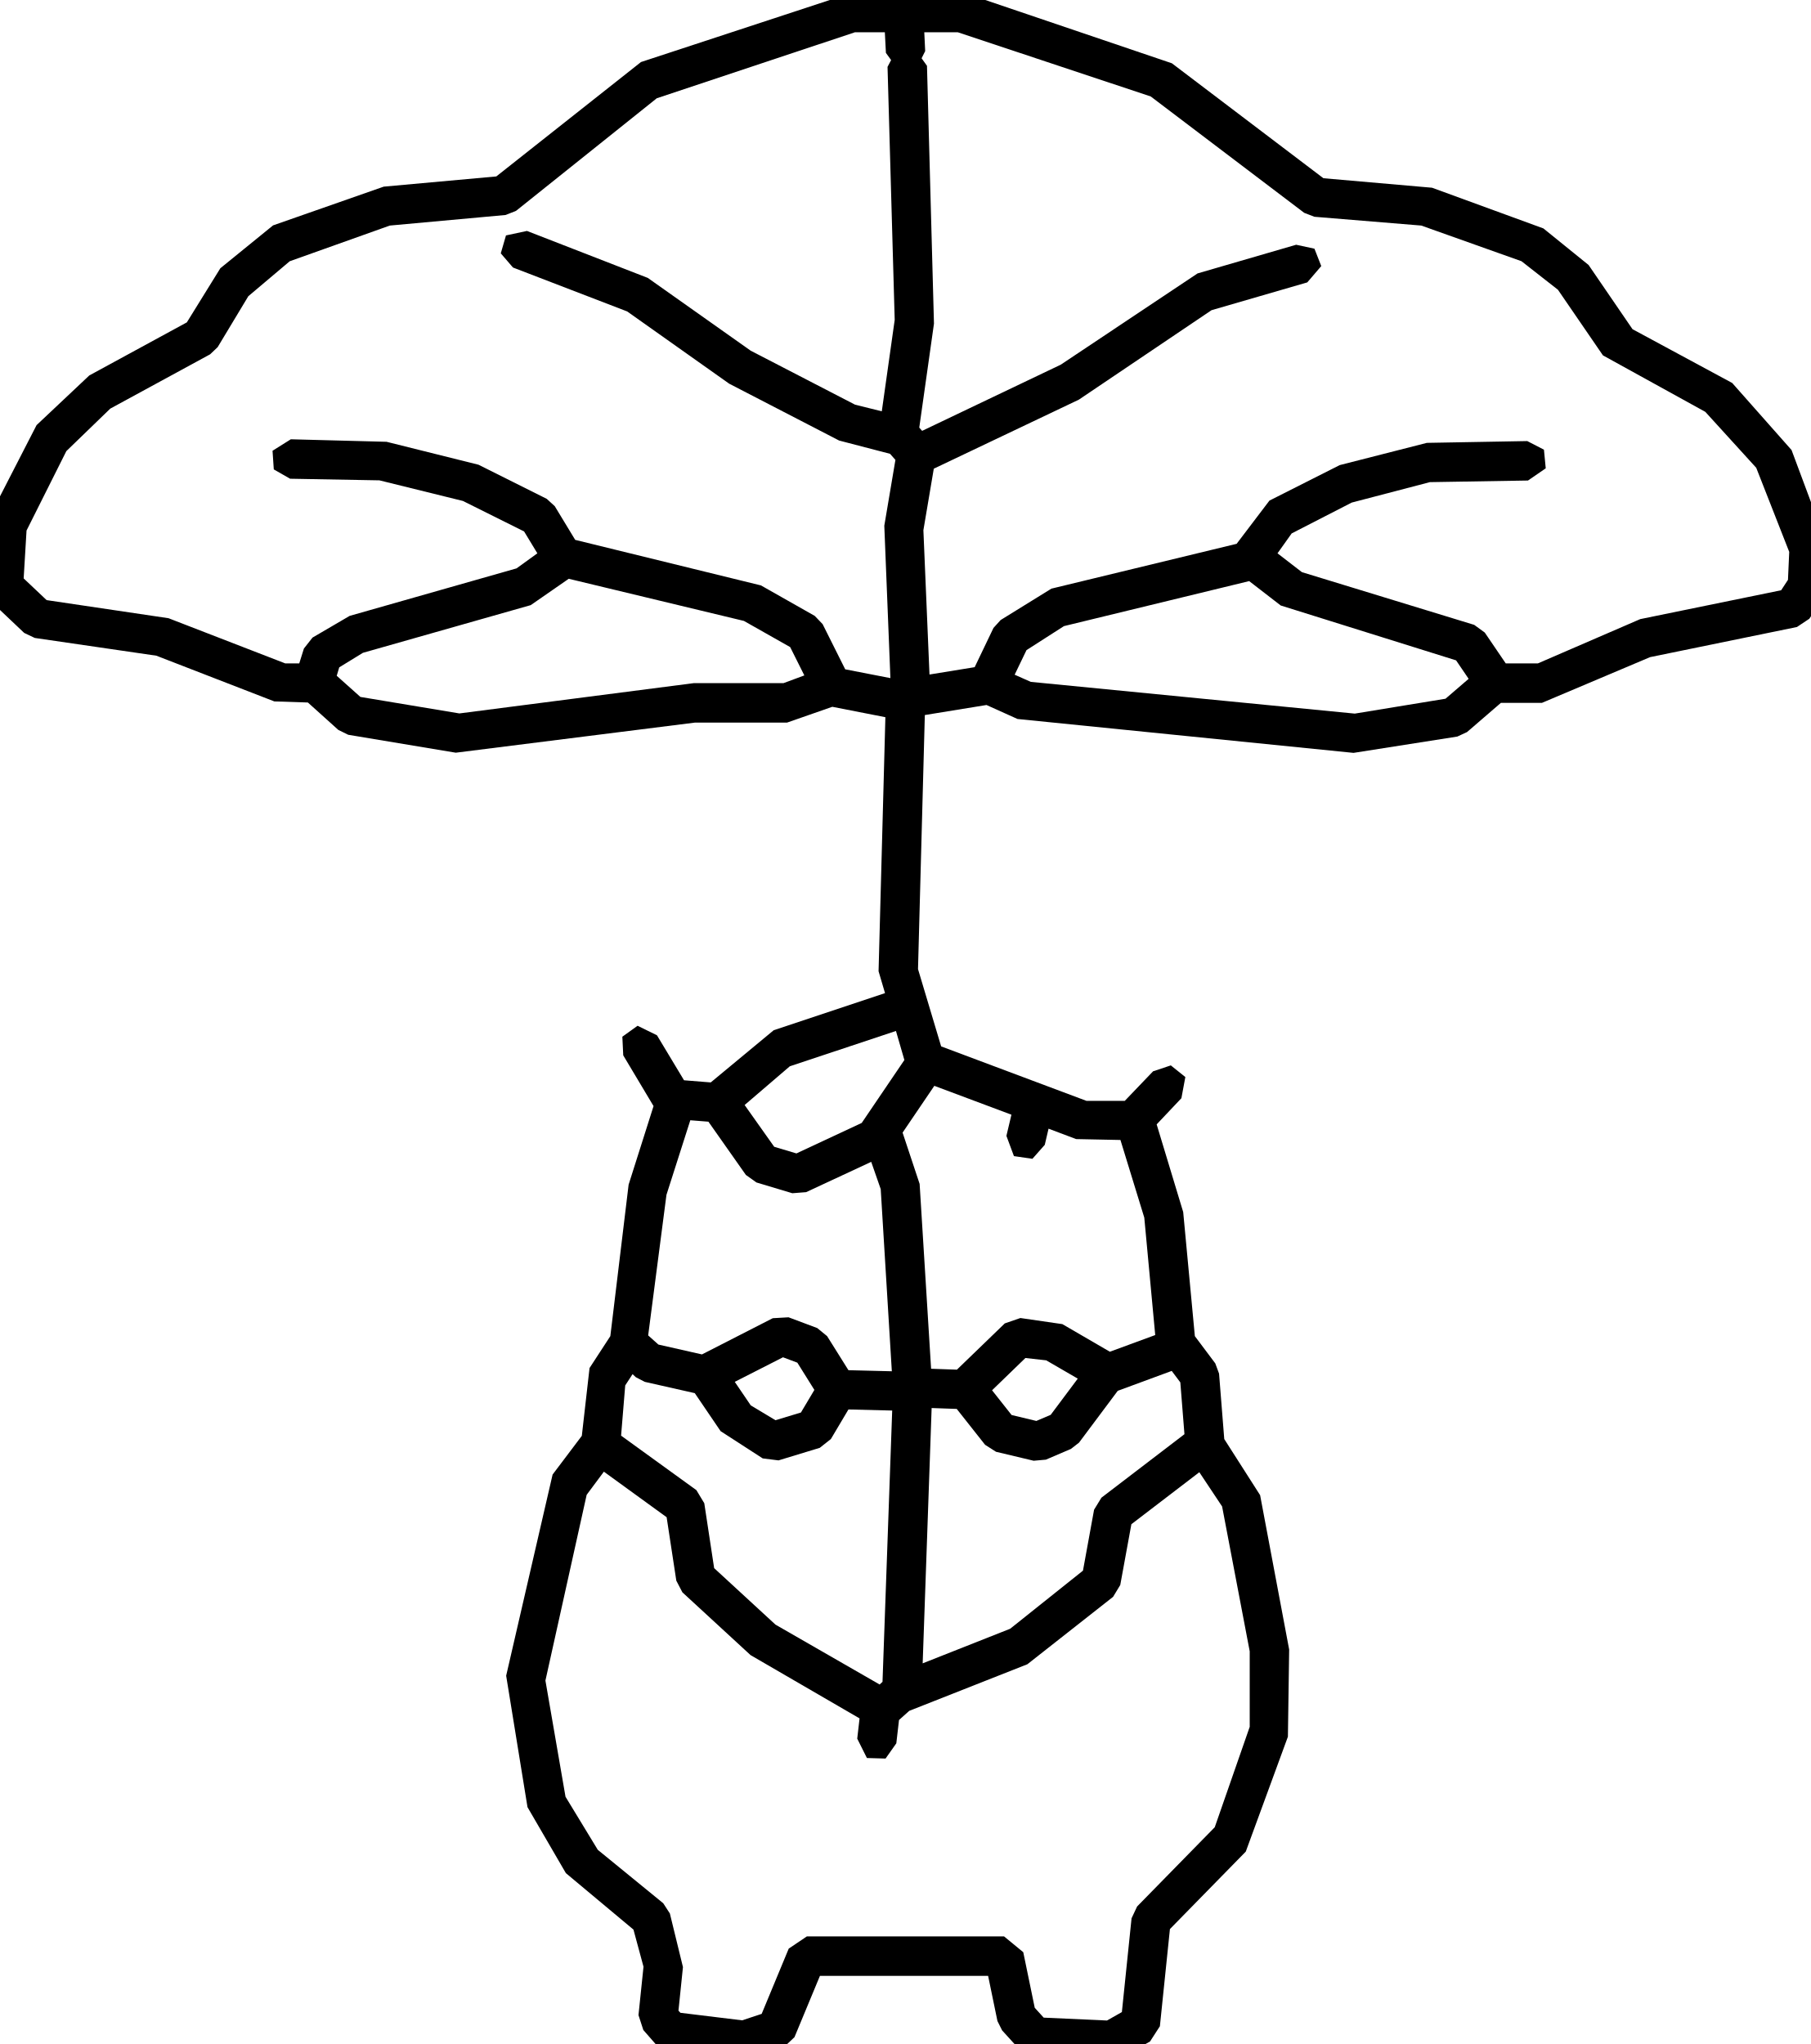
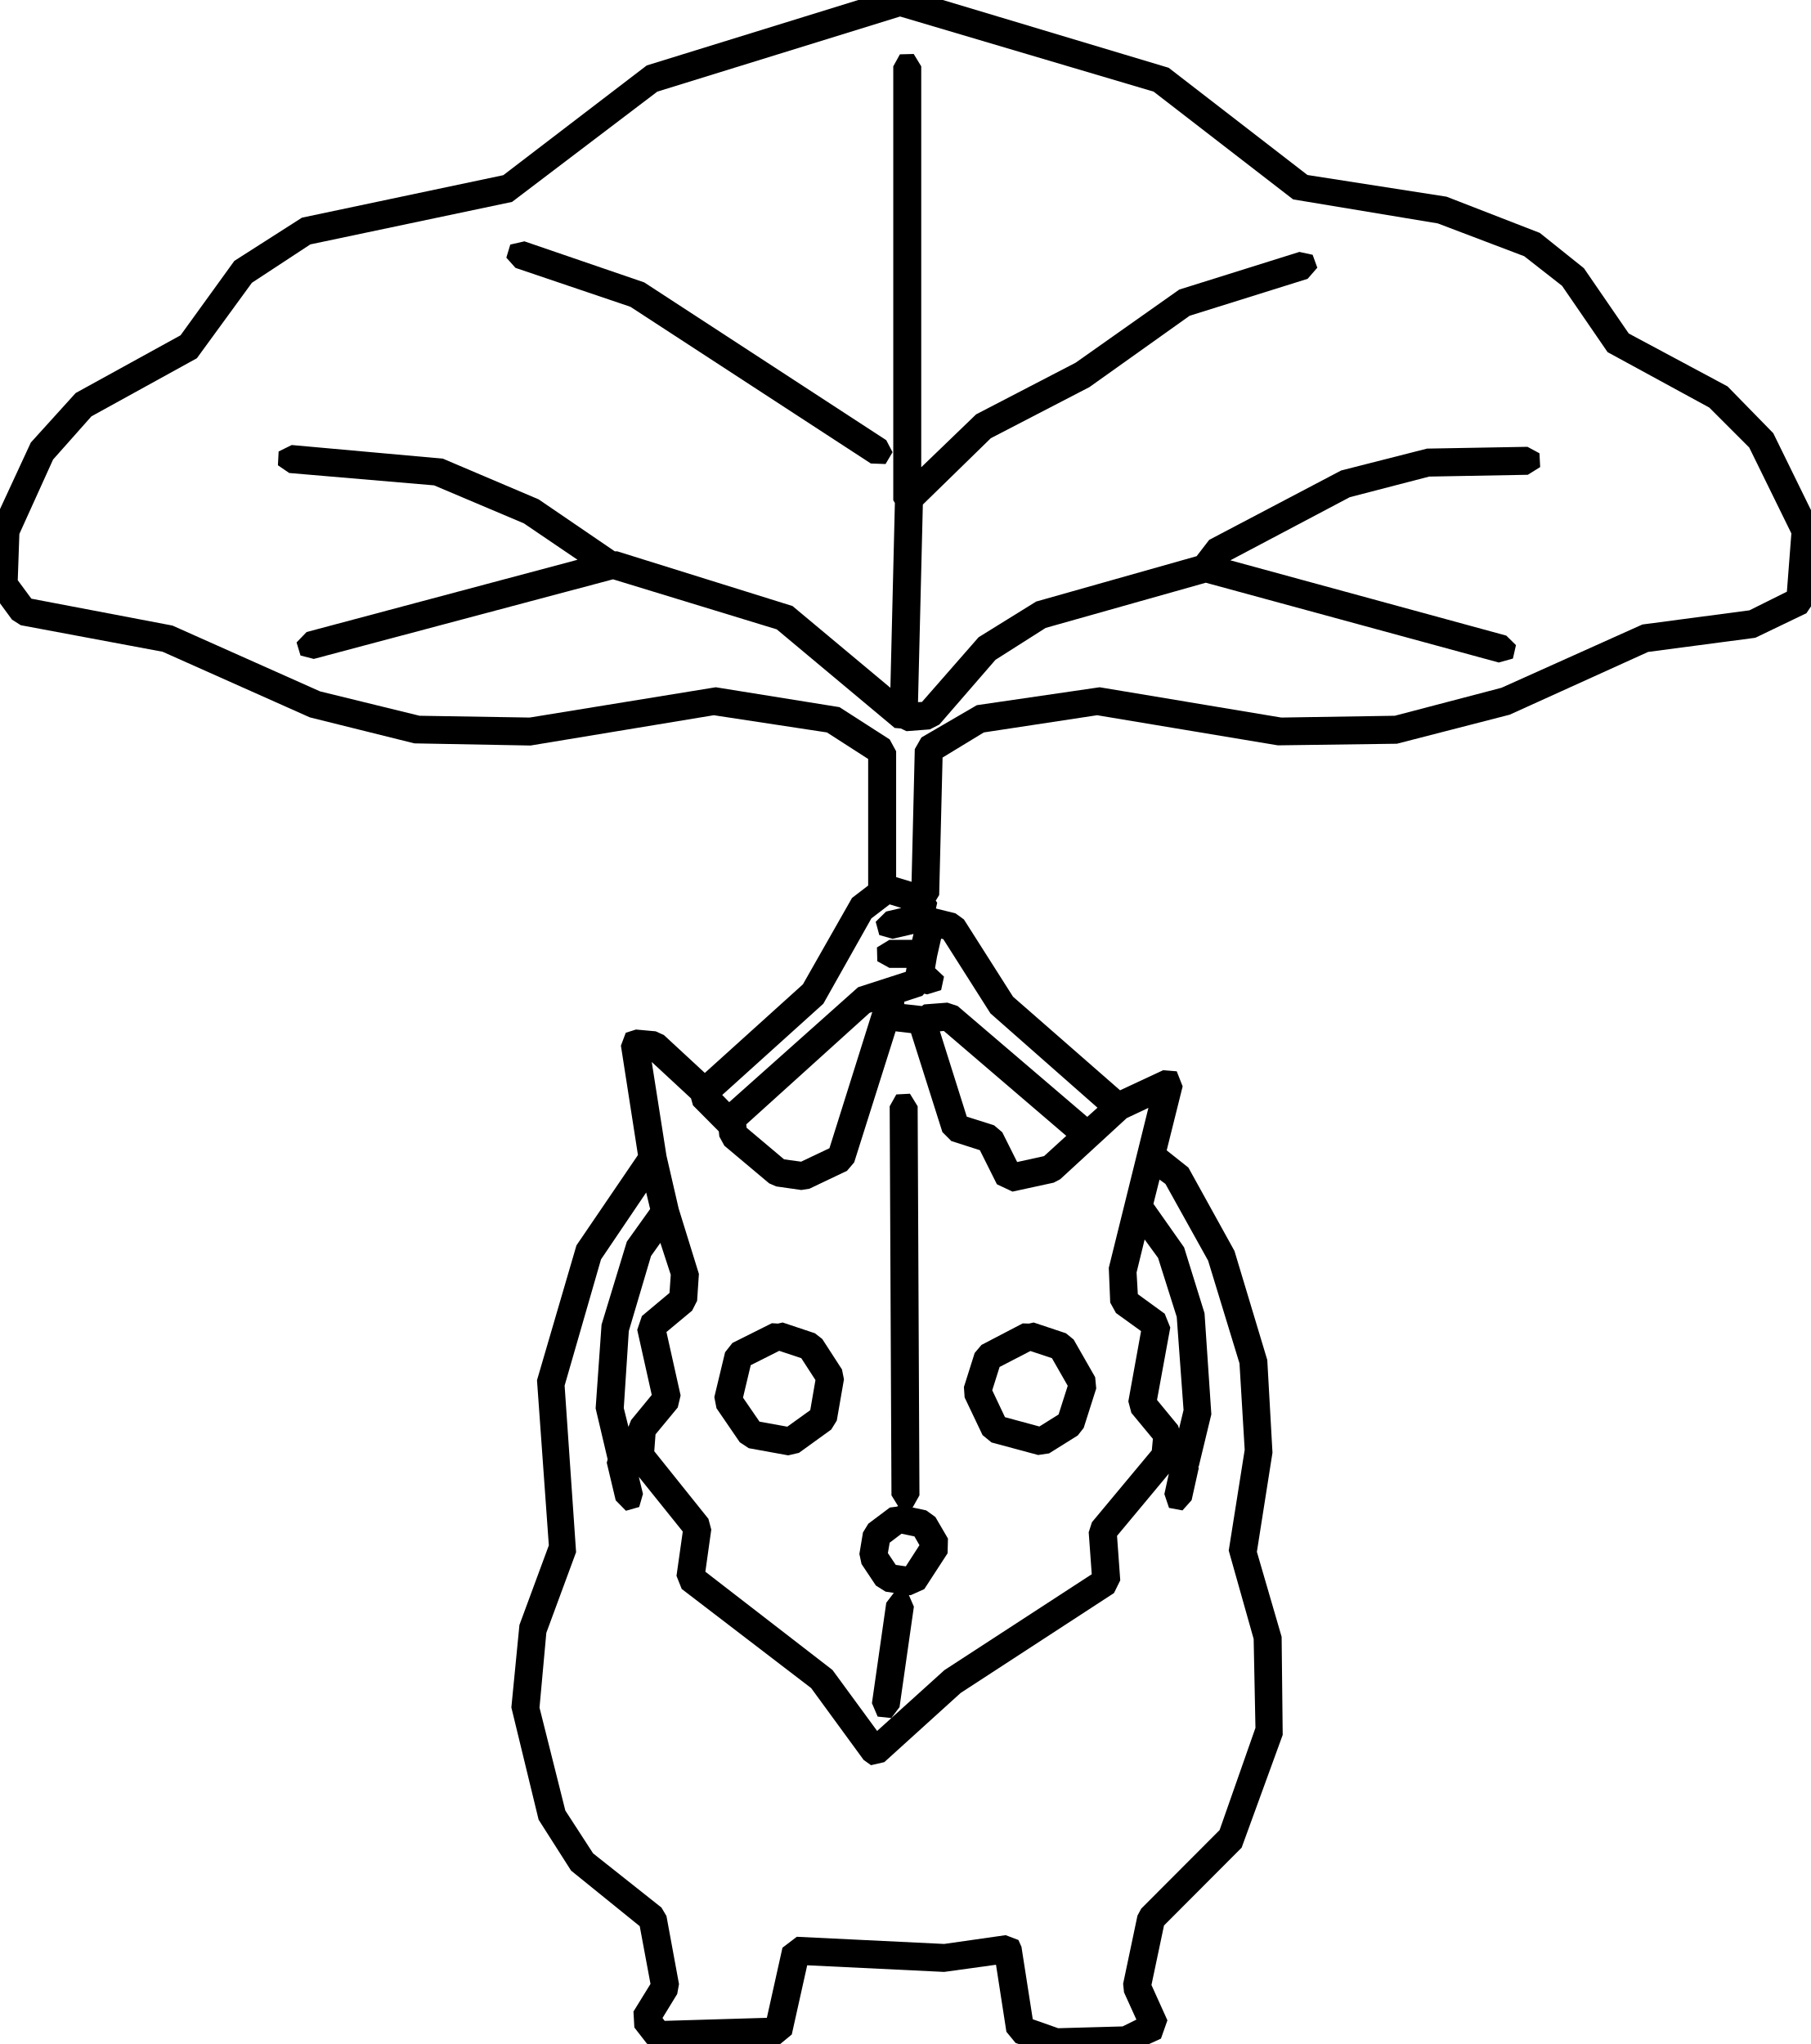
- <svg xmlns="http://www.w3.org/2000/svg" version="1.0" width="46.070mm" height="52.000mm" viewBox="0 0 1010.00 1140.00" preserveAspectRatio="xMidYMid meet">
+ <svg xmlns="http://www.w3.org/2000/svg" version="1.0" width="64.675mm" height="73.000mm" viewBox="0 0 1010.00 1140.00" preserveAspectRatio="xMidYMid meet">
  <g fill="#000000" fill-rule="evenodd" stroke="none">
-     <path d="M504.5,-3.7L505.0,-4.0L539.5,-3.4L653.6,35.3L738.1,99.4L798.7,104.7L860.8,127.4L886.0,147.8L910.5,183.6L966.1,213.6L999.2,251.0L1019.9,306.5L1018.9,327.5L1017.1,333.1L1009.1,345.1L1002.2,349.7L920.3,366.5L860.0,392.0L837.1,392.0L818.2,408.3L812.8,410.8L754.9,419.9L567.5,401.0L550.2,393.2L515.8,398.8L512.0,540.5L524.9,583.6L606.0,614.0L627.3,614.0L643.1,597.5L653.0,594.2L661.1,600.7L658.9,612.5L645.1,627.1L659.9,676.0L666.4,745.2L677.8,760.4L679.9,766.1L682.8,802.6L702.8,833.9L719.0,920.0L718.3,968.6L694.8,1032.7L652.5,1075.9L646.9,1130.1L641.4,1138.6L625.4,1147.6L619.5,1149.0L576.5,1147.0L568.9,1143.4L558.9,1132.4L556.3,1127.2L551.1,1102.0L457.3,1102.0L443.1,1136.2L436.5,1142.4L413.7,1148.9L372.7,1143.9L365.8,1140.2L358.8,1132.2L356.1,1123.9L358.9,1096.9L353.3,1076.2L315.6,1044.7L294.2,1007.9L282.3,934.6L308.2,822.4L324.5,800.8L328.8,763.0L340.4,745.2L350.6,660.7L364.5,616.9L347.6,588.6L347.1,578.2L355.6,572.1L366.4,577.4L381.5,602.5L396.4,603.7L431.5,574.6L493.6,553.9L490.0,541.7L493.8,400.0L464.2,394.2L439.0,403.0L387.7,403.0L254.2,419.8L194.2,409.8L188.7,407.1L171.7,391.8L153.0,391.2L87.2,365.7L19.4,355.8L13.5,353.0L-5.5,335.0L-8.9,326.4L-5.8,288.1L20.4,237.1L49.8,209.4L104.2,179.8L122.9,149.6L152.3,125.7L214.0,104.1L276.8,98.4L357.5,34.6L475.0,-4.0L504.0,-4.0ZM327.2,833.7L304.2,937.3L315.4,1002.1L333.4,1031.7L369.9,1061.5L373.6,1067.2L380.9,1097.1L378.4,1121.4L379.5,1122.6L413.9,1126.8L424.8,1123.2L439.9,1086.8L450.0,1080.0L560.0,1080.0L570.7,1088.8L577.1,1119.8L582.1,1125.3L617.4,1126.9L625.7,1122.2L631.1,1069.9L634.2,1063.3L677.5,1019.1L697.0,963.1L697.0,921.0L681.6,840.2L668.9,821.1L631.0,850.1L624.8,884.0L620.8,890.6L573.0,928.2L507.1,954.2L501.4,959.3L499.9,972.3L493.9,980.8L483.5,980.5L478.1,969.7L479.4,958.4L418.6,923.1L380.6,888.1L377.2,881.6L371.8,846.2L336.8,820.8ZM348.7,772.7L346.4,800.7L388.4,831.1L392.8,838.4L398.3,874.6L432.5,906.1L490.6,939.5L492.2,938.0L497.6,786.7L473.2,786.1L463.4,802.6L457.2,807.5L434.2,814.5L425.4,813.4L401.9,798.2L387.5,777.0L359.6,770.7L354.6,768.1L352.8,766.4ZM623.4,775.7L601.8,804.6L597.3,808.1L583.3,814.1L576.5,814.7L555.5,809.7L549.4,805.8L533.6,785.8L519.6,785.3L514.6,927.7L563.4,908.4L604.0,876.0L610.2,842.0L614.3,835.3L660.6,799.9L658.3,771.0L653.5,764.6ZM553.3,775.4L564.2,789.2L578.0,792.5L586.0,789.1L601.1,768.9L583.5,758.7L571.9,757.4ZM409.8,770.7L418.7,783.8L432.5,792.1L446.7,787.8L454.2,775.2L444.7,760.0L436.7,757.0ZM371.7,666.4L361.5,744.8L367.2,749.9L391.5,755.4L431.0,735.2L439.8,734.7L455.8,740.7L461.3,745.2L473.2,764.2L497.4,764.8L491.2,663.2L485.9,648.0L449.6,664.9L441.9,665.5L421.9,659.5L416.0,655.3L395.1,625.6L385.0,624.8ZM503.4,631.7L512.9,660.3L519.3,763.4L533.7,763.9L560.4,738.1L569.1,735.1L592.5,738.5L619.0,753.9L644.3,744.6L638.2,679.1L624.9,635.8L600.2,635.3L584.8,629.5L582.7,638.5L575.8,646.3L565.5,644.8L561.3,633.5L564.1,621.7L521.1,605.6ZM440.5,594.7L415.3,616.3L431.8,639.6L444.2,643.3L480.6,626.3L504.4,591.2L499.7,575.0ZM593.4,349.2L572.5,362.6L565.9,376.3L574.9,380.3L755.6,398.0L806.2,389.7L819.1,378.6L812.1,368.3L714.3,337.7L696.7,324.1ZM296.0,337.5L202.4,364.1L189.2,372.2L187.8,376.9L201.0,388.7L256.2,397.9L387.0,381.0L437.0,381.0L448.6,376.7L440.7,360.9L414.9,346.3L317.2,322.8ZM476.8,18.0L366.3,54.8L287.8,117.6L282.0,119.9L217.4,125.8L161.6,145.7L138.5,165.2L121.4,193.6L117.2,197.6L61.5,227.9L37.0,251.6L14.8,295.9L13.2,322.6L26.0,334.7L94.0,344.8L159.1,370.0L166.9,370.0L169.5,361.7L174.3,355.6L195.0,343.5L288.1,317.0L299.7,308.6L292.3,296.4L258.2,279.4L211.6,267.9L161.8,267.0L152.7,261.8L152.0,251.4L162.2,245.0L215.6,246.4L266.9,259.2L304.9,278.2L309.4,282.3L320.8,301.1L424.4,326.5L454.4,343.5L458.8,348.1L471.4,373.3L496.6,378.2L493.2,293.2L499.4,256.5L496.4,253.1L468.0,245.7L406.7,214.0L349.8,173.7L286.1,149.2L279.3,141.3L282.2,131.3L293.9,128.8L361.3,155.0L418.7,195.6L476.9,225.7L491.8,229.4L499.0,178.4L495.0,37.3L497.0,33.5L494.1,29.5L493.5,18.0ZM515.5,18.0L516.0,28.5L514.0,32.5L517.0,36.7L520.9,180.5L512.7,238.5L514.3,240.3L591.6,203.4L667.9,152.5L722.9,136.5L733.1,138.7L736.9,148.4L729.1,157.5L675.7,173.0L601.7,222.9L520.8,261.4L515.0,295.7L518.4,376.2L543.6,372.1L554.1,350.2L558.1,345.8L586.4,328.3L689.7,303.3L708.0,279.2L747.2,259.4L795.8,247.0L851.8,246.0L861.1,250.8L862.1,261.2L852.2,268.0L797.5,268.9L753.9,280.3L720.4,297.5L712.5,308.6L726.1,319.1L822.2,348.5L828.1,352.8L839.8,370.0L857.7,370.0L914.8,345.3L993.4,329.2L997.2,323.4L997.9,307.8L979.5,260.9L951.1,229.7L894.0,198.2L868.9,161.6L848.6,145.7L792.7,125.8L733.1,120.9L727.4,118.7L641.8,53.8L534.2,18.0Z" />
+     <path d="M651.8,37.8L729.2,97.6L806.8,109.7L858.8,129.9L883.4,149.6L908.4,186.0L963.5,215.5L989.0,241.6L1014.0,292.6L1014.8,296.6L1011.8,335.6L1007.5,342.0L979.0,355.7L919.2,363.6L842.0,398.6L779.1,414.8L712.7,415.7L611.9,398.9L548.7,408.5L525.7,422.5L523.8,499.2L521.9,502.3L522.7,503.5L522.0,506.7L532.9,509.4L537.6,512.8L565.0,555.9L624.7,608.1L648.7,596.9L656.3,597.5L659.6,605.9L650.7,641.6L662.8,651.2L688.5,697.7L706.8,758.5L709.7,810.2L701.0,865.5L714.8,912.9L715.4,967.6L692.5,1030.5L649.2,1073.9L642.2,1107.1L651.1,1126.8L647.5,1137.0L628.2,1145.8L586.4,1146.4L566.4,1139.4L561.3,1133.2L555.5,1095.8L526.6,1099.8L450.2,1096.1L441.6,1134.7L434.2,1140.8L367.2,1142.8L360.8,1139.8L353.8,1130.8L353.3,1121.9L362.8,1106.5L356.8,1074.3L318.5,1043.3L300.4,1014.9L285.2,952.3L289.7,906.3L306.1,861.9L299.5,769.8L321.5,694.6L355.8,644.2L346.3,583.2L349.0,576.0L354.7,574.2L365.7,575.2L370.3,577.3L393.1,598.4L447.8,549.0L475.2,500.8L484.2,493.9L484.2,423.3L461.2,408.5L398.1,398.9L295.9,415.8L231.1,414.6L172.8,400.1L90.7,363.5L11.6,348.7L6.7,345.6L-4.3,330.6L-5.8,325.7L-4.1,292.8L17.2,246.8L42.2,219.2L100.7,187.0L130.7,145.5L168.4,121.4L280.7,97.7L360.7,36.5L499.7,-6.5L504.2,-6.5ZM643.3,671.4L660.4,695.7L671.8,732.4L675.6,788.8L668.6,817.8L668.3,818.1L668.6,818.7L664.6,836.7L659.5,842.4L652.0,841.0L649.4,833.3L651.9,821.9L623.0,856.6L624.8,881.4L621.3,888.5L535.8,944.2L493.2,982.8L485.8,984.5L481.7,981.6L452.4,941.5L380.2,886.2L377.3,878.9L380.8,854.2L356.3,823.7L358.6,833.2L356.5,840.5L349.1,842.6L343.4,836.8L338.4,815.8L338.9,813.9L332.2,785.5L335.5,738.8L349.6,692.5L362.6,674.3L360.4,665.1L335.2,702.4L314.9,772.8L321.3,865.7L304.7,910.7L300.9,952.4L315.3,1009.8L330.8,1033.7L368.9,1063.9L371.7,1068.6L378.7,1106.6L377.7,1112.1L369.5,1125.5L370.7,1127.1L427.7,1125.4L436.4,1086.3L444.4,1080.2L526.6,1084.2L560.9,1079.3L568.0,1082.0L569.7,1085.8L576.0,1126.2L590.2,1131.2L626.1,1130.2L633.8,1126.4L626.9,1111.2L626.4,1106.4L634.4,1068.4L636.5,1064.5L680.2,1020.7L700.2,963.7L699.2,914.1L685.3,864.8L694.2,808.6L691.3,760.4L673.8,703.1L650.0,660.3L646.7,657.9ZM476.4,648.3L472.4,653.0L451.4,663.0L446.9,663.7L432.9,661.7L429.0,660.0L404.0,639.0L401.2,633.9L400.9,631.0L386.5,616.5L385.4,612.6L363.5,592.3L371.7,644.5L378.5,674.0L389.8,710.5L388.8,725.5L386.0,731.0L371.7,742.9L379.6,778.3L378.0,785.0L365.6,800.0L364.9,809.4L395.1,847.1L396.7,853.1L393.4,876.6L464.3,931.4L489.2,965.4L526.7,931.5L608.9,878.0L607.2,854.6L609.0,849.0L642.4,808.9L643.0,802.5L631.0,788.0L629.3,781.6L636.4,742.4L622.4,732.3L619.2,726.5L618.4,707.1L640.5,617.9L628.4,623.6L591.3,657.7L587.7,659.6L564.7,664.6L556.0,660.5L546.5,641.5L530.6,636.4L525.6,631.4L508.1,576.2L499.5,575.2ZM511.8,617.0L512.8,834.0L509.1,840.6L508.7,840.7L516.6,842.4L521.7,846.1L528.7,858.1L528.5,866.3L515.5,886.3L507.9,889.7L506.9,889.6L509.7,896.1L501.7,952.1L497.1,958.2L489.5,957.4L486.3,949.9L494.3,893.9L498.5,888.4L493.9,887.7L488.5,884.3L480.5,872.3L479.3,866.7L481.3,854.7L484.3,849.8L496.3,840.8L500.1,840.3L500.9,840.0L497.2,834.0L496.2,617.0L499.9,610.4L507.5,610.0ZM496.2,860.4L495.2,866.2L499.6,872.8L505.2,873.6L512.8,861.8L510.0,856.9L502.8,855.4ZM454.5,743.6L458.6,746.8L469.6,763.8L470.7,769.3L466.7,792.3L463.6,797.3L445.6,810.3L439.6,811.7L417.6,807.7L412.6,804.4L399.6,785.4L398.4,779.2L404.4,754.2L408.5,749.0L430.5,738.0L433.9,738.2L436.5,737.6ZM594.5,743.6L598.8,747.1L610.8,768.1L611.4,774.4L604.4,796.4L601.1,800.6L585.1,810.6L579.0,811.5L553.0,804.5L548.0,800.4L538.0,779.4L537.6,773.6L543.6,754.6L547.4,750.1L570.4,738.1L573.9,738.2L576.5,737.6ZM633.9,709.7L634.6,721.8L649.6,732.7L652.7,740.4L645.3,780.8L657.0,795.0L657.6,796.8L660.1,786.4L656.3,734.5L645.9,701.6L638.4,691.3ZM363.1,700.5L350.7,742.4L347.9,785.3L350.5,795.8L352.0,792.0L363.5,778.0L355.4,741.7L358.0,734.0L373.4,721.1L374.1,711.0L368.3,693.2ZM418.7,761.4L414.4,779.5L423.6,792.9L439.1,795.7L451.9,786.5L454.8,769.7L446.9,757.5L434.6,753.4ZM557.5,762.4L553.4,775.4L560.5,790.4L579.7,795.6L590.4,788.9L595.5,772.9L586.7,757.5L574.7,753.5ZM524.2,575.2L539.2,622.8L554.4,627.6L559.0,631.5L567.3,648.1L582.3,644.8L594.7,633.5L526.4,575.0ZM485.0,564.9L416.2,627.1L416.4,629.0L437.3,646.6L446.8,647.9L462.6,640.4L486.5,564.4ZM522.6,533.6L521.5,540.0L526.5,544.7L524.9,552.2L517.1,554.6L515.5,554.2L514.4,555.4L504.3,558.7L504.4,559.3L504.2,560.0L514.1,561.1L515.4,560.2L528.4,559.2L534.1,561.1L606.4,622.9L612.1,617.8L552.4,565.2L526.1,523.8L524.9,523.5ZM486.0,512.2L459.2,559.8L402.8,610.7L406.7,614.7L478.6,550.6L505.2,542.0L505.6,539.8L496.0,539.8L489.3,536.1L489.1,528.4L496.0,524.2L508.7,524.2L509.5,520.9L497.8,523.6L490.4,521.5L488.4,514.1L494.2,508.4L502.7,506.4L496.2,504.4ZM366.6,51.1L285.6,112.6L173.1,136.3L140.5,157.7L109.8,199.8L51.0,232.2L29.6,256.3L10.8,297.8L9.9,323.6L17.5,333.9L96.2,348.9L178.5,385.6L234.0,399.2L295.4,400.2L399.2,383.3L468.2,394.4L496.2,412.4L499.8,419.0L499.8,489.2L508.4,491.8L510.2,417.8L513.9,411.3L544.8,393.3L613.3,383.3L714.6,400.2L777.9,399.2L837.4,383.6L916.0,348.3L975.7,340.4L996.6,330.0L999.1,297.5L975.6,249.6L953.3,227.3L896.6,196.4L871.2,159.4L850.1,142.9L801.9,124.6L721.2,111.2L643.4,51.1L502.0,9.2ZM513.8,37.0L513.8,260.6L544.4,231.1L599.9,202.3L657.7,161.5L724.7,140.5L732.1,142.1L734.7,149.3L729.3,155.5L663.5,176.1L607.6,215.9L552.6,244.4L514.7,281.4L512.0,391.6L514.2,391.5L545.8,355.4L577.9,335.5L667.4,310.2L674.4,301.1L748.0,262.4L795.9,250.2L851.9,249.2L858.6,252.8L859.0,260.5L852.1,264.8L797.1,265.8L752.8,277.3L686.2,312.5L840.1,354.5L845.5,359.8L843.8,367.3L835.9,369.5L672.5,325.0L583.2,350.2L555.2,368.0L523.9,404.1L518.6,406.8L505.6,407.8L502.4,406.3L499.0,406.0L433.2,351.0L341.9,323.1L175.0,367.5L167.6,365.6L165.4,358.3L171.0,352.5L322.1,312.2L292.2,291.9L242.1,270.7L161.3,263.8L155.0,259.5L155.4,251.8L162.7,248.2L247.0,255.8L300.4,278.5L342.9,307.5L344.3,307.5L442.0,338.0L496.6,383.6L499.1,280.5L498.2,279.0L498.2,37.0L501.9,30.3L509.6,30.1ZM359.3,157.5L494.3,245.5L497.8,252.2L493.9,258.8L485.7,258.5L351.6,171.1L287.5,149.4L282.4,143.7L284.6,136.4L292.5,134.6Z" />
  </g>
</svg>
